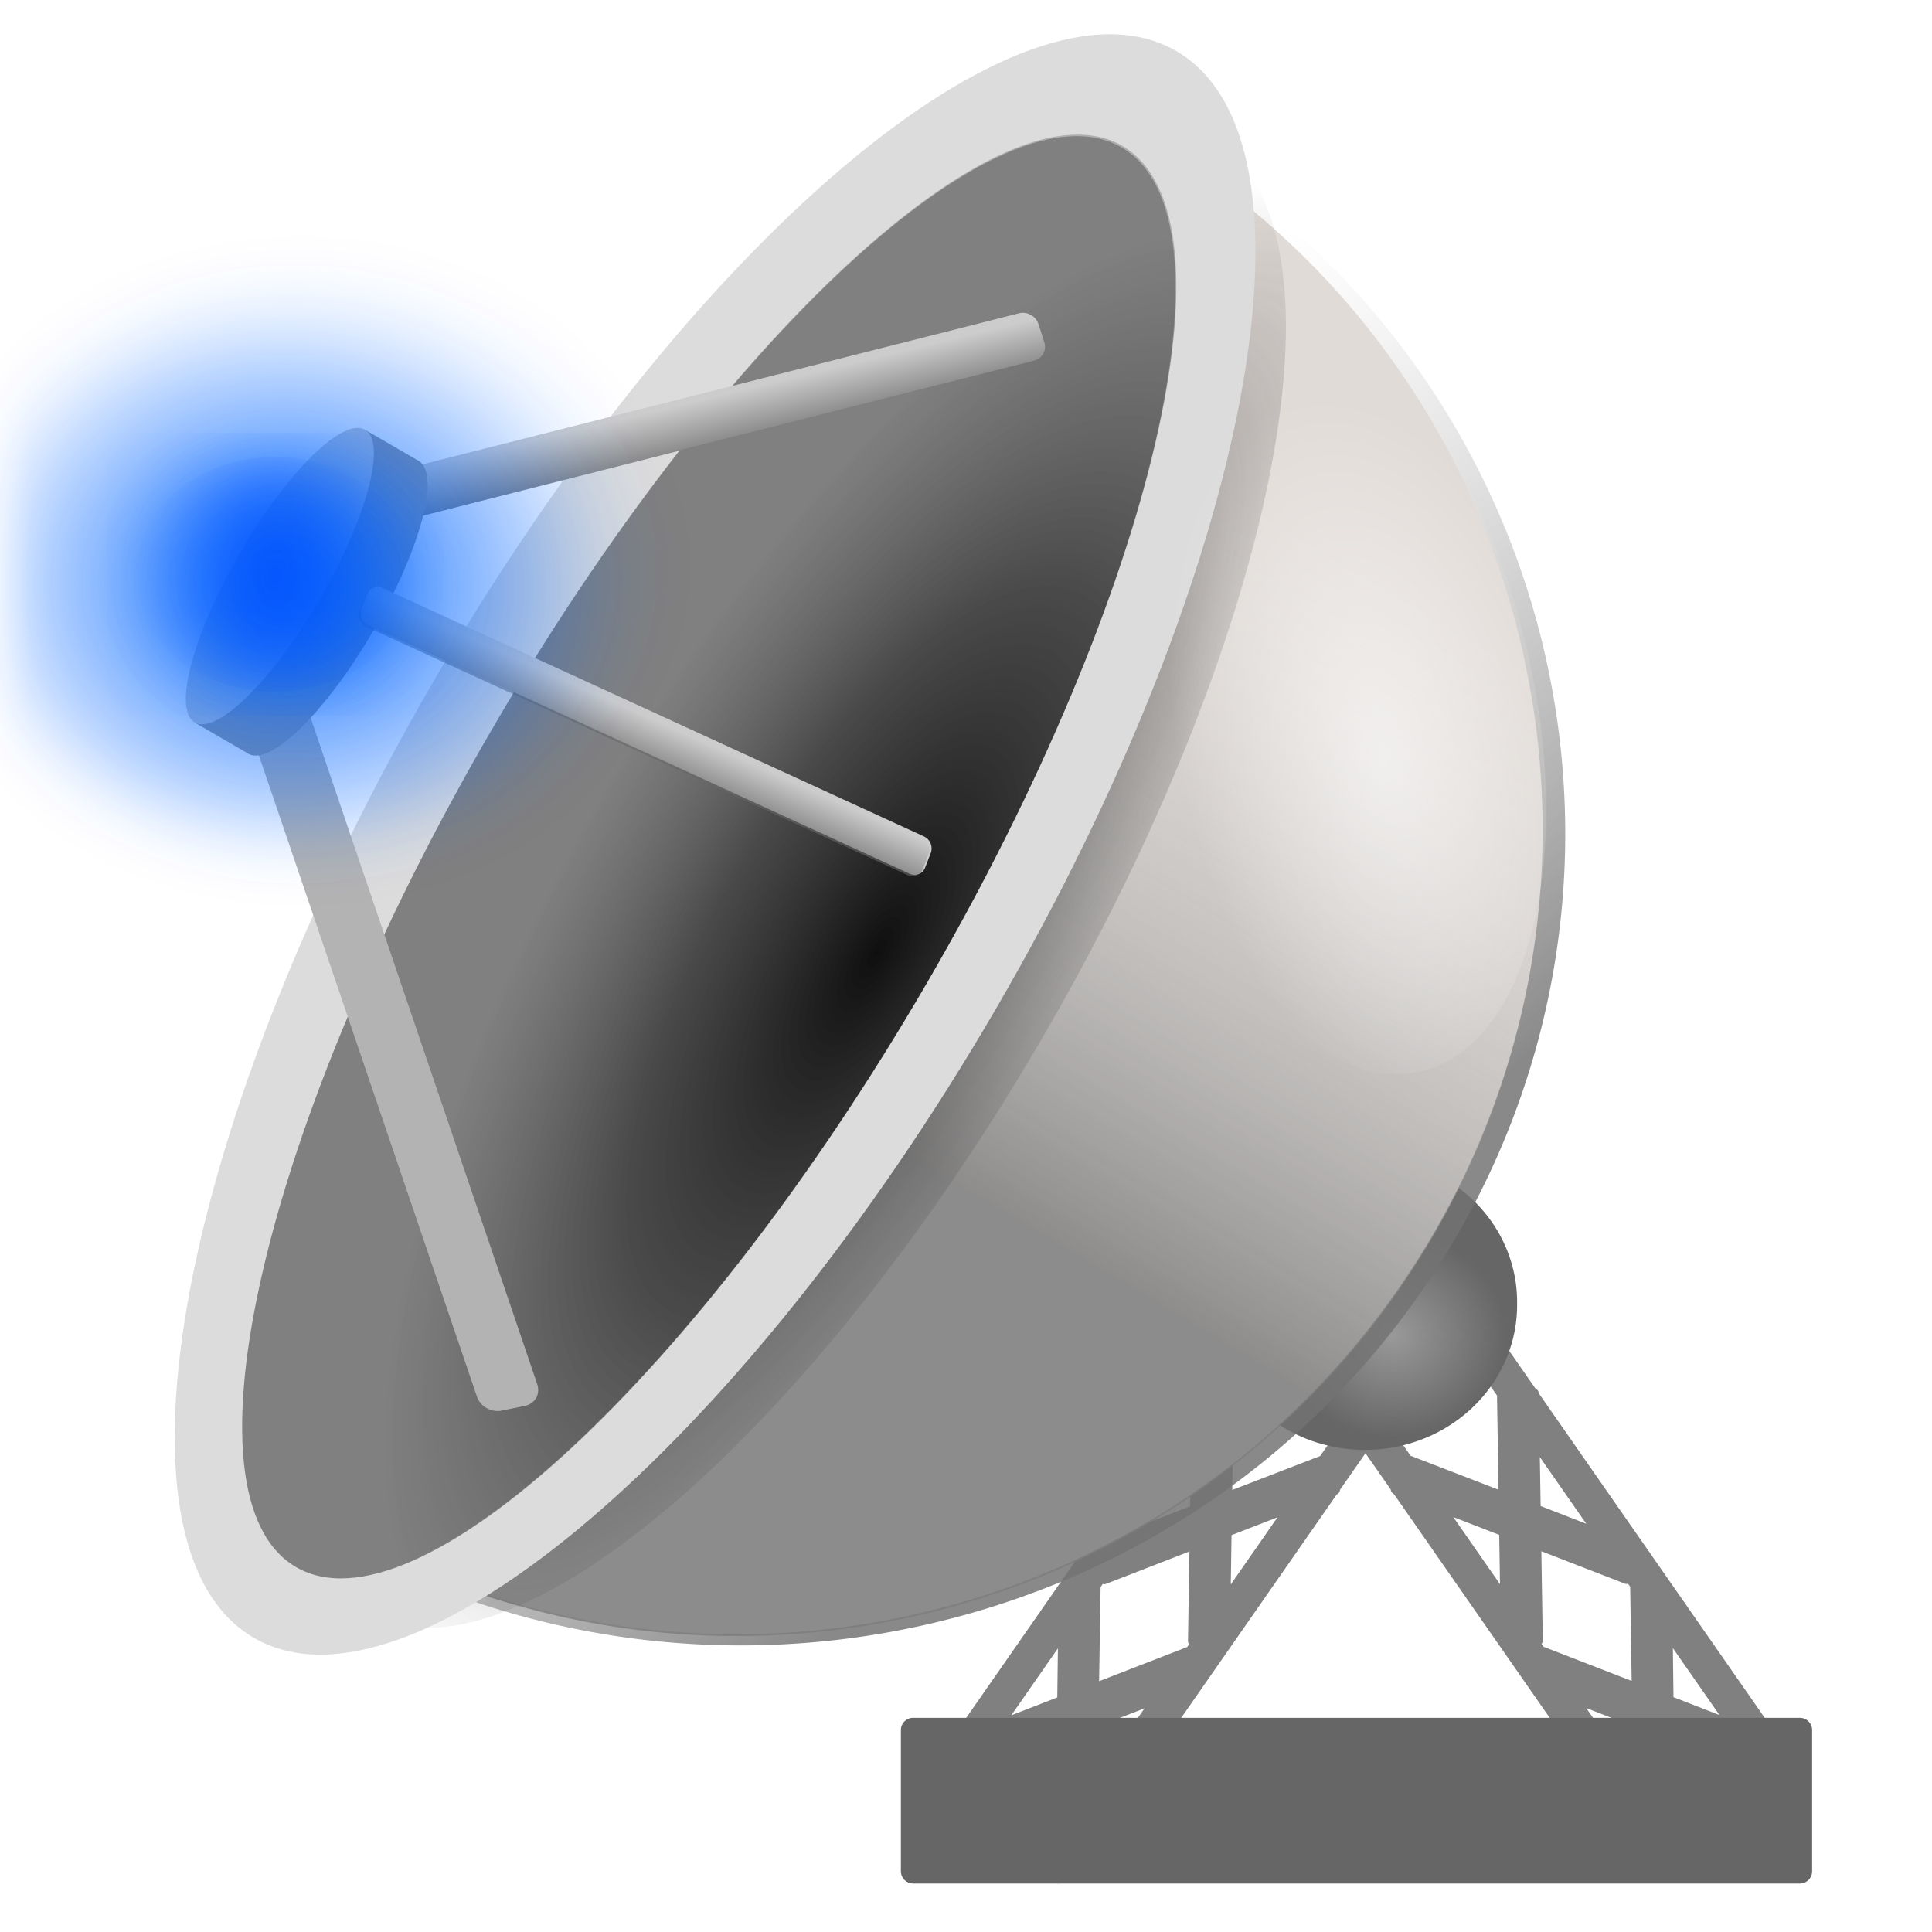
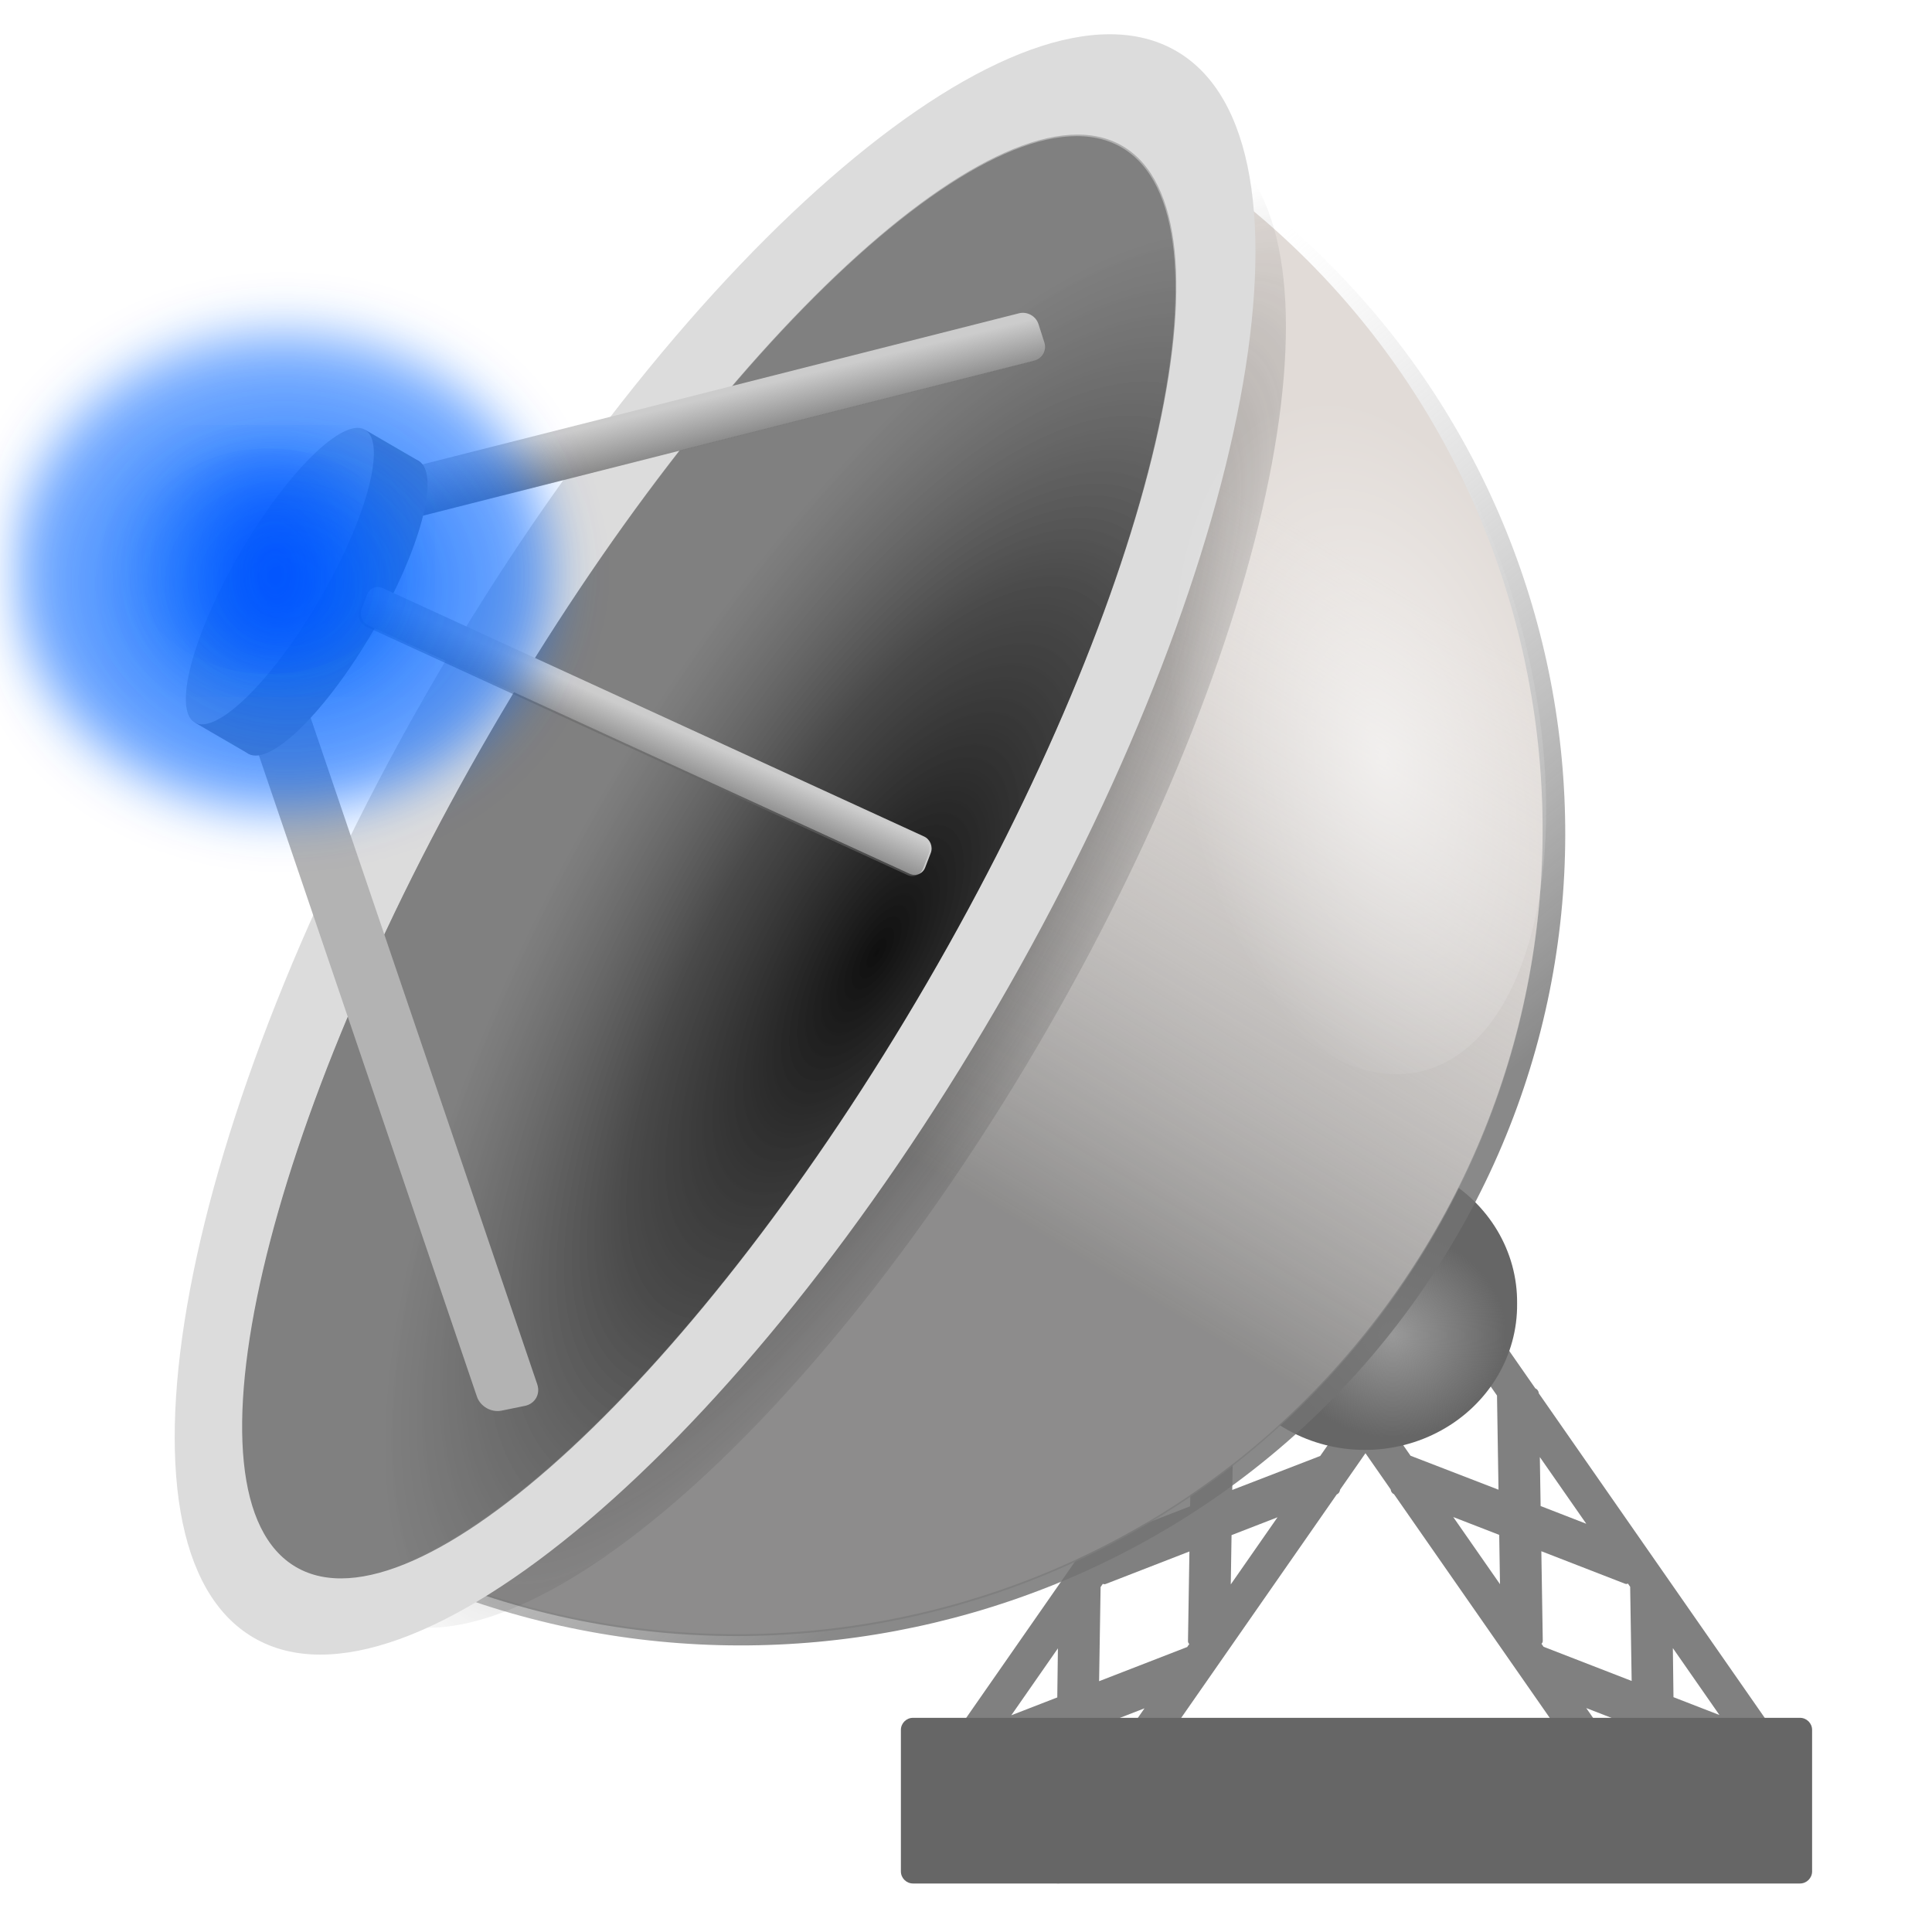
<svg xmlns="http://www.w3.org/2000/svg" xmlns:xlink="http://www.w3.org/1999/xlink" width="300" height="300" id="svg2" version="1.0">
  <defs id="defs4">
    <linearGradient id="linearGradient3760">
      <stop style="stop-color:#2b2b2b;stop-opacity:1;" offset="0" id="stop3762" />
      <stop style="stop-color:#5f5f5f;stop-opacity:0.532;" offset="1" id="stop3764" />
    </linearGradient>
    <linearGradient id="linearGradient3789">
      <stop style="stop-color:#333333;stop-opacity:1;" offset="0" id="stop3791" />
      <stop style="stop-color:#333333;stop-opacity:0;" offset="1" id="stop3793" />
    </linearGradient>
    <linearGradient id="linearGradient3751">
      <stop style="stop-color:#ffffff;stop-opacity:1;" offset="0" id="stop3753" />
      <stop style="stop-color:#ffffff;stop-opacity:0;" offset="1" id="stop3755" />
    </linearGradient>
    <linearGradient id="linearGradient4001">
      <stop style="stop-color:#666666;stop-opacity:1;" offset="0" id="stop4003" />
      <stop style="stop-color:#666666;stop-opacity:0;" offset="1" id="stop4005" />
    </linearGradient>
    <linearGradient id="linearGradient3971">
      <stop style="stop-color:#666666;stop-opacity:1;" offset="0" id="stop3973" />
      <stop style="stop-color:#666666;stop-opacity:0;" offset="1" id="stop3975" />
    </linearGradient>
    <linearGradient id="linearGradient3835">
      <stop style="stop-color:#7d7d7d;stop-opacity:0.839;" offset="0" id="stop3837" />
      <stop style="stop-color:#dcdcdc;stop-opacity:0;" offset="1" id="stop3839" />
    </linearGradient>
    <linearGradient id="linearGradient1094">
      <stop style="stop-color:#999999;stop-opacity:1;" offset="0" id="stop1096" />
      <stop style="stop-color:#999999;stop-opacity:0;" offset="1" id="stop1098" />
    </linearGradient>
    <linearGradient id="linearGradient839">
      <stop id="stop841" offset="0" style="stop-color:#000000;stop-opacity:1;" />
      <stop style="stop-color:#404040;stop-opacity:0.749;" offset="0.5" id="stop857" />
      <stop style="stop-color:#808080;stop-opacity:0.498;" offset="1" id="stop849" />
    </linearGradient>
    <radialGradient gradientUnits="userSpaceOnUse" gradientTransform="matrix(1,0,0,0.4868744,0,58.73829)" r="74.286" fy="216.786" fx="146.429" cy="216.786" cx="146.429" id="radialGradient845-1" xlink:href="#linearGradient839-7" />
    <linearGradient id="linearGradient839-7">
      <stop id="stop841-4" offset="0" style="stop-color:#0f0f0f;stop-opacity:1;" />
      <stop style="stop-color:#373737;stop-opacity:0.749;" offset="0.5" id="stop857-0" />
      <stop style="stop-color:#808080;stop-opacity:0.498;" offset="1" id="stop849-9" />
    </linearGradient>
    <radialGradient r="74.286" fy="216.786" fx="146.429" cy="216.786" cx="146.429" gradientTransform="matrix(1,0,0,0.4868744,0,58.73829)" gradientUnits="userSpaceOnUse" id="radialGradient846" xlink:href="#linearGradient839-7" />
    <filter id="filter981">
      <feGaussianBlur id="feGaussianBlur983" stdDeviation="5" result="result1" />
      <feComposite id="feComposite985" in="SourceGraphic" operator="arithmetic" result="result2" k1="0.4" k3="0.8" k2="0" in2="result1" />
    </filter>
    <radialGradient xlink:href="#linearGradient961-8" id="radialGradient967-8" cx="52.282" cy="54.772" fx="52.282" fy="54.772" r="16.183" gradientTransform="matrix(1,0,0,0.8974359,0,5.617622)" gradientUnits="userSpaceOnUse" />
    <linearGradient id="linearGradient961-8">
      <stop style="stop-color:#ff0000;stop-opacity:1;" offset="0" id="stop963-2" />
      <stop style="stop-color:#ff0000;stop-opacity:0;" offset="1" id="stop965-4" />
    </linearGradient>
    <filter color-interpolation-filters="sRGB" id="filter981-5">
      <feGaussianBlur id="feGaussianBlur983-5" stdDeviation="5" result="result1" />
      <feComposite id="feComposite985-1" in="SourceGraphic" operator="arithmetic" result="fbSourceGraphic" k1="0.4" k3="0.8" k2="0" in2="result1" />
      <feColorMatrix result="fbSourceGraphicAlpha" in="fbSourceGraphic" values="0 0 0 -1 0 0 0 0 -1 0 0 0 0 -1 0 0 0 0 1 0" id="feColorMatrix1034" />
      <feGaussianBlur id="feGaussianBlur1036" stdDeviation="5" result="result1" in="fbSourceGraphic" />
      <feComposite id="feComposite1038" in="fbSourceGraphic" operator="arithmetic" result="result2" k1="0.4" k3="0.8" k2="0" in2="result1" />
    </filter>
    <radialGradient r="16.183" fy="54.772" fx="52.282" cy="54.772" cx="52.282" gradientTransform="matrix(1,0,0,0.8974359,0,5.617622)" gradientUnits="userSpaceOnUse" id="radialGradient1007-0" xlink:href="#linearGradient961-8-9" />
    <linearGradient id="linearGradient961-8-9">
      <stop style="stop-color:#ff0000;stop-opacity:1;" offset="0" id="stop963-2-4" />
      <stop style="stop-color:#ff0000;stop-opacity:0;" offset="1" id="stop965-4-8" />
    </linearGradient>
    <filter color-interpolation-filters="sRGB" id="filter981-5-8">
      <feGaussianBlur id="feGaussianBlur983-5-2" stdDeviation="5" result="result1" />
      <feComposite id="feComposite985-1-4" in="SourceGraphic" operator="arithmetic" result="fbSourceGraphic" k1="0.4" k3="0.8" k2="0" in2="result1" />
      <feColorMatrix result="fbSourceGraphicAlpha" in="fbSourceGraphic" values="0 0 0 -1 0 0 0 0 -1 0 0 0 0 -1 0 0 0 0 1 0" id="feColorMatrix1034-5" />
      <feGaussianBlur id="feGaussianBlur1036-5" stdDeviation="5" result="result1" in="fbSourceGraphic" />
      <feComposite id="feComposite1038-1" in="fbSourceGraphic" operator="arithmetic" result="result2" k1="0.4" k3="0.8" k2="0" in2="result1" />
    </filter>
    <radialGradient r="16.183" fy="54.772" fx="52.282" cy="54.772" cx="52.282" gradientTransform="matrix(1,0,0,0.8974359,0,5.617622)" gradientUnits="userSpaceOnUse" id="radialGradient194" xlink:href="#linearGradient961-8-9" />
    <radialGradient xlink:href="#linearGradient961-1" id="radialGradient967-7" cx="52.282" cy="54.772" fx="52.282" fy="54.772" r="16.183" gradientTransform="matrix(1,0,0,0.8974359,0,5.617622)" gradientUnits="userSpaceOnUse" />
    <linearGradient id="linearGradient961-1">
      <stop style="stop-color:#ff0000;stop-opacity:1;" offset="0" id="stop963-1" />
      <stop style="stop-color:#ff0000;stop-opacity:0;" offset="1" id="stop965-5" />
    </linearGradient>
    <filter color-interpolation-filters="sRGB" id="filter981-2">
      <feGaussianBlur id="feGaussianBlur983-7" stdDeviation="5" result="result1" />
      <feComposite id="feComposite985-6" in="SourceGraphic" operator="arithmetic" result="result2" k1="0.4" k3="0.8" k2="0" in2="result1" />
    </filter>
    <radialGradient r="16.183" fy="54.772" fx="52.282" cy="54.772" cx="52.282" gradientTransform="matrix(1,0,0,0.8974359,0,5.617622)" gradientUnits="userSpaceOnUse" id="radialGradient247" xlink:href="#linearGradient961-1" />
    <radialGradient xlink:href="#linearGradient1094" id="radialGradient1100" cx="197.925" cy="204.149" fx="197.925" fy="204.149" r="8.714" gradientTransform="matrix(1,0,0,1.047619,0,-9.721405)" gradientUnits="userSpaceOnUse" />
    <radialGradient r="74.286" fy="216.786" fx="146.429" cy="216.786" cx="146.429" gradientTransform="matrix(1,0,0,0.4868744,0,58.73829)" gradientUnits="userSpaceOnUse" id="radialGradient846-7" xlink:href="#linearGradient839-7-4" />
    <linearGradient id="linearGradient839-7-4">
      <stop id="stop841-4-0" offset="0" style="stop-color:#000000;stop-opacity:1;" />
      <stop style="stop-color:#404040;stop-opacity:0.749;" offset="0.5" id="stop857-0-9" />
      <stop style="stop-color:#808080;stop-opacity:0.498;" offset="1" id="stop849-9-4" />
    </linearGradient>
    <radialGradient r="74.286" fy="216.786" fx="146.429" cy="216.786" cx="146.429" gradientTransform="matrix(1,0,0,0.4868744,0,58.73829)" gradientUnits="userSpaceOnUse" id="radialGradient3735" xlink:href="#linearGradient839-7-4" />
    <radialGradient r="74.286" fy="216.786" fx="146.429" cy="216.786" cx="146.429" gradientTransform="matrix(1,0,0,0.4868744,0,58.73829)" gradientUnits="userSpaceOnUse" id="radialGradient846-8" xlink:href="#linearGradient839-7-2" />
    <linearGradient id="linearGradient839-7-2">
      <stop id="stop841-4-4" offset="0" style="stop-color:#000000;stop-opacity:1;" />
      <stop style="stop-color:#404040;stop-opacity:0.749;" offset="0.5" id="stop857-0-5" />
      <stop style="stop-color:#808080;stop-opacity:0.498;" offset="1" id="stop849-9-5" />
    </linearGradient>
    <linearGradient xlink:href="#linearGradient3835" id="linearGradient3841" x1="-17.811" y1="217.34" x2="67.927" y2="212.009" gradientUnits="userSpaceOnUse" />
    <linearGradient xlink:href="#linearGradient3835-4" id="linearGradient3841-2" x1="-92.616" y1="207.261" x2="21.596" y2="212.27" gradientUnits="userSpaceOnUse" />
    <linearGradient id="linearGradient3835-4">
      <stop style="stop-color:#666666;stop-opacity:1;" offset="0" id="stop3837-5" />
      <stop style="stop-color:#666666;stop-opacity:0;" offset="1" id="stop3839-8" />
    </linearGradient>
    <linearGradient xlink:href="#linearGradient3835-2" id="linearGradient3841-1" x1="-92.616" y1="207.261" x2="21.596" y2="212.27" gradientUnits="userSpaceOnUse" />
    <linearGradient id="linearGradient3835-2">
      <stop style="stop-color:#666666;stop-opacity:1;" offset="0" id="stop3837-1" />
      <stop style="stop-color:#666666;stop-opacity:0;" offset="1" id="stop3839-4" />
    </linearGradient>
    <linearGradient xlink:href="#linearGradient3971" id="linearGradient3977" x1="-300.811" y1="83.488" x2="-300.881" y2="90.773" gradientUnits="userSpaceOnUse" gradientTransform="translate(121.4482,30.16116)" />
    <linearGradient xlink:href="#linearGradient4001" id="linearGradient4007" x1="-166.877" y1="247.665" x2="-166.81" y2="254.088" gradientUnits="userSpaceOnUse" gradientTransform="translate(81.21639,-87.25902)" />
    <radialGradient xlink:href="#linearGradient961-1" id="radialGradient4086" gradientUnits="userSpaceOnUse" gradientTransform="matrix(1,0,0,0.8974359,0,5.617622)" cx="52.282" cy="54.772" fx="52.282" fy="54.772" r="16.183" />
    <radialGradient xlink:href="#linearGradient961-8-9" id="radialGradient4088" gradientUnits="userSpaceOnUse" gradientTransform="matrix(1,0,0,0.8974359,0,5.617622)" cx="52.282" cy="54.772" fx="52.282" fy="54.772" r="16.183" />
    <radialGradient r="21.784" fy="45.643" fx="57.884" cy="45.643" cx="57.884" gradientTransform="matrix(1,0,0,0.8380952,0,7.389846)" gradientUnits="userSpaceOnUse" id="radialGradient1656" xlink:href="#linearGradient1622-8" />
    <linearGradient id="linearGradient1622-8">
      <stop style="stop-color:#00ff00;stop-opacity:1;" offset="0" id="stop1624-2" />
      <stop style="stop-color:#00ff00;stop-opacity:0;" offset="1" id="stop1626-4" />
    </linearGradient>
    <filter color-interpolation-filters="sRGB" id="filter1630-5">
      <feGaussianBlur id="feGaussianBlur1632-5" stdDeviation="5" result="result1" />
      <feComposite k4="0" id="feComposite1634-1" in="SourceGraphic" operator="arithmetic" result="result2" k1="0.4" k3="0.8" k2="0" in2="result1" />
    </filter>
    <radialGradient xlink:href="#linearGradient1622" id="radialGradient1628" cx="57.884" cy="45.643" fx="57.884" fy="45.643" r="21.784" gradientTransform="matrix(1,0,0,0.8380952,0,7.389846)" gradientUnits="userSpaceOnUse" />
    <linearGradient id="linearGradient1622">
      <stop style="stop-color:#00ff00;stop-opacity:1;" offset="0" id="stop1624" />
      <stop style="stop-color:#00ff00;stop-opacity:0;" offset="1" id="stop1626" />
    </linearGradient>
    <filter color-interpolation-filters="sRGB" id="filter1630">
      <feGaussianBlur id="feGaussianBlur1632" stdDeviation="5" result="result1" />
      <feComposite k4="0" id="feComposite1634" in="SourceGraphic" operator="arithmetic" result="result2" k1="0.4" k3="0.8" k2="0" in2="result1" />
    </filter>
    <radialGradient r="21.784" fy="45.643" fx="57.884" cy="45.643" cx="57.884" gradientTransform="matrix(1,0,0,0.8380952,0,7.389846)" gradientUnits="userSpaceOnUse" id="radialGradient3239" xlink:href="#linearGradient1622-8" />
    <linearGradient xlink:href="#linearGradient3835" id="linearGradient2974" gradientUnits="userSpaceOnUse" x1="-17.811" y1="217.34" x2="67.927" y2="212.009" />
    <radialGradient xlink:href="#linearGradient839-7" id="radialGradient2976" gradientUnits="userSpaceOnUse" gradientTransform="matrix(1,0,0,0.4868744,0,58.73829)" cx="146.429" cy="216.786" fx="146.429" fy="216.786" r="74.286" />
    <linearGradient xlink:href="#linearGradient3971" id="linearGradient2978" gradientUnits="userSpaceOnUse" gradientTransform="translate(121.4482,30.16116)" x1="-300.811" y1="83.488" x2="-300.881" y2="90.773" />
    <linearGradient xlink:href="#linearGradient4001" id="linearGradient2980" gradientUnits="userSpaceOnUse" gradientTransform="translate(81.21639,-87.25902)" x1="-166.877" y1="247.665" x2="-166.81" y2="254.088" />
    <linearGradient xlink:href="#linearGradient4001" id="linearGradient2983" gradientUnits="userSpaceOnUse" gradientTransform="matrix(1.5,0,0,1.5,95.95145,-382.0425)" x1="-166.877" y1="247.665" x2="-166.81" y2="254.088" />
    <linearGradient xlink:href="#linearGradient3971" id="linearGradient2989" gradientUnits="userSpaceOnUse" gradientTransform="matrix(1.5,0,0,1.5,320.9545,-176.5797)" x1="-300.811" y1="83.488" x2="-300.881" y2="90.773" />
    <radialGradient xlink:href="#linearGradient3751" id="radialGradient3757" cx="214.199" cy="113.177" fx="214.199" fy="113.177" r="31.328" gradientTransform="matrix(0.9999832,0.00579562,-0.0105203,1.815185,-6.762148,-80.74076)" gradientUnits="userSpaceOnUse" />
    <radialGradient xlink:href="#linearGradient3789" id="radialGradient3795" cx="140.06" cy="122.558" fx="140.06" fy="122.558" r="74.286" gradientTransform="matrix(-1.044538,-0.03616902,0.00691375,-0.300544,291.966,195.0014)" gradientUnits="userSpaceOnUse" />
    <linearGradient xlink:href="#linearGradient3835-7" id="linearGradient2974-1" gradientUnits="userSpaceOnUse" x1="-17.811" y1="217.34" x2="67.927" y2="212.009" />
    <linearGradient id="linearGradient3835-7">
      <stop style="stop-color:#737373;stop-opacity:0.839;" offset="0" id="stop3837-4" />
      <stop style="stop-color:#c1c1c1;stop-opacity:0;" offset="1" id="stop3839-0" />
    </linearGradient>
    <linearGradient gradientTransform="matrix(0.9866305,-0.00616167,-0.00671822,0.9815237,1.053025,2.53713)" y2="161.125" x2="42.69" y1="245.79" x1="18.806" gradientUnits="userSpaceOnUse" id="linearGradient3009" xlink:href="#linearGradient3835-7" />
    <radialGradient r="21.784" fy="45.643" fx="57.884" cy="45.643" cx="57.884" gradientTransform="matrix(1,0,0,0.8380952,0,7.389846)" gradientUnits="userSpaceOnUse" id="radialGradient3239-1" xlink:href="#linearGradient1622-7" />
    <linearGradient id="linearGradient1622-7">
      <stop style="stop-color:#0064ff;stop-opacity:1;" offset="0" id="stop1624-4" />
-       <stop style="stop-color:#0064ff;stop-opacity:0.059;" offset="1" id="stop1626-0" />
+       <stop style="stop-color:#0064ff;stop-opacity:0.395;" offset="1" id="stop1626-0" />
    </linearGradient>
    <filter color-interpolation-filters="sRGB" id="filter1630-5-9">
      <feGaussianBlur id="feGaussianBlur1632-5-4" stdDeviation="5" result="result1" />
      <feComposite k4="0" id="feComposite1634-1-8" in="SourceGraphic" operator="arithmetic" result="result2" k1="0.4" k3="0.8" k2="0" in2="result1" />
    </filter>
    <linearGradient id="linearGradient3008">
      <stop style="stop-color:#0064ff;stop-opacity:1;" offset="0" id="stop3010" />
      <stop style="stop-color:#0064ff;stop-opacity:0;" offset="1" id="stop3012" />
    </linearGradient>
    <filter color-interpolation-filters="sRGB" id="filter1630-2">
      <feGaussianBlur id="feGaussianBlur1632-4" stdDeviation="5" result="result1" />
      <feComposite k4="0" id="feComposite1634-5" in="SourceGraphic" operator="arithmetic" result="result2" k1="0.4" k3="0.8" k2="0" in2="result1" />
    </filter>
-     <radialGradient xlink:href="#linearGradient1622-7" id="radialGradient3823" cx="57.884" cy="45.643" fx="57.884" fy="45.643" r="26.141" gradientTransform="matrix(0.9366216,-0.02819319,0.04478603,1.487861,1.624405,-20.63558)" gradientUnits="userSpaceOnUse" />
-     <radialGradient xlink:href="#linearGradient1622-7" id="radialGradient3825" cx="56.366" cy="47.834" fx="56.366" fy="47.834" r="32.203" gradientTransform="matrix(0.6620919,0.01955536,-0.01662518,0.5725877,20.31824,18.37651)" gradientUnits="userSpaceOnUse" />
+     <radialGradient xlink:href="#linearGradient3008" id="radialGradient3823" cx="57.884" cy="45.643" fx="57.884" fy="45.643" r="26.141" gradientTransform="matrix(0.9502341,-0.02937881,0.04543694,1.550431,1.859175,-21.26089)" gradientUnits="userSpaceOnUse" />
+     <radialGradient xlink:href="#linearGradient1622-7" id="radialGradient3825" cx="56.366" cy="47.834" fx="56.366" fy="47.834" r="32.203" gradientTransform="matrix(0.8232455,0.0226486,-0.02067176,0.663159,12.68495,13.65814)" gradientUnits="userSpaceOnUse" />
    <filter id="filter3798" x="-0.11" width="1.221" y="-0.132" height="1.263">
      <feGaussianBlur stdDeviation="2.003" id="feGaussianBlur3800" />
    </filter>
  </defs>
  <g id="layer2" style="display:inline">
    <path style="fill:#808080;fill-opacity:1;fill-rule:evenodd;stroke:none;display:inline" d="m 211.544,180.124 c 0.814,-0.567 2.08,-0.13 2.857,0.987 l 24.003,34.474 c 0.299,0.116 0.53,0.432 0.535,0.768 l 41.214,59.193 c 0.777,1.116 0.748,2.455 -0.066,3.022 l -1.583,1.103 c -0.814,0.567 -2.104,0.147 -2.882,-0.97 l -2,-2.873 l -13.63,-5.29 l 0.207,14.636 l 2,2.873 c 0.777,1.116 0.748,2.455 -0.066,3.022 l -1.583,1.103 c -0.814,0.567 -2.104,0.147 -2.882,-0.97 l -41.214,-59.193 c -0.299,-0.116 -0.488,-0.428 -0.512,-0.735 L 191.915,196.767 c -0.777,-1.116 -0.724,-2.472 0.09,-3.039 l 1.583,-1.103 c 0.814,-0.567 2.08,-0.13 2.857,0.987 l 0.628,0.902 l 13.678,5.307 L 210.521,185.201 l -0.651,-0.935 c -0.777,-1.116 -0.724,-2.472 0.09,-3.039 l 1.583,-1.103 z m -7.817,23.943 l 7.257,10.422 l -0.12,-7.654 l -7.136,-2.769 z m 13.446,-9.313 l 0.121,7.603 l 7.112,2.786 l -7.233,-10.389 z m 0.232,14.619 l 0.192,14.25 c 0.001,0.106 -0.016,0.205 -0.054,0.286 l 1.489,2.138 l 13.655,5.273 l -0.232,-14.619 l -1.489,-2.138 c -0.08,0.003 -0.2,-0.015 -0.287,-0.048 l -13.274,-5.142 z m 8.255,26.194 l 7.257,10.422 l -0.12,-7.654 l -7.136,-2.769 z m 13.446,-9.313 l 0.121,7.603 l 7.089,2.752 l -7.21,-10.356 z m 0.232,14.619 l 0.223,13.931 c 0.003,0.187 -0.09,0.34 -0.202,0.438 l 0.326,0.468 l 13.678,5.307 l -0.232,-14.619 l -0.349,-0.501 c -0.13,0.071 -0.282,0.088 -0.456,0.02 l -12.988,-5.043 z m 6.976,24.357 l 7.257,10.422 l -0.12,-7.654 l -7.136,-2.769 z m 13.446,-9.313 l 0.097,7.62 l 7.136,2.769 l -7.233,-10.389 z" id="rect141-4-4-8-2-4" />
    <path style="fill:#808080;fill-opacity:1;fill-rule:evenodd;stroke:none;display:inline" d="m 212.487,180.162 c -0.814,-0.567 -2.08,-0.13 -2.857,0.987 l -24.003,34.474 c -0.299,0.116 -0.53,0.432 -0.535,0.768 l -41.214,59.193 c -0.777,1.116 -0.748,2.455 0.066,3.022 l 1.583,1.103 c 0.814,0.567 2.104,0.147 2.882,-0.97 l 2,-2.873 l 13.63,-5.29 l -0.207,14.636 l -2,2.873 c -0.777,1.116 -0.748,2.455 0.066,3.022 l 1.583,1.103 c 0.814,0.567 2.104,0.147 2.882,-0.97 l 41.214,-59.193 c 0.299,-0.116 0.488,-0.428 0.512,-0.735 l 24.026,-34.507 c 0.777,-1.116 0.724,-2.472 -0.09,-3.039 l -1.583,-1.103 c -0.814,-0.567 -2.08,-0.13 -2.857,0.987 l -0.628,0.902 l -13.678,5.307 l 0.232,-14.619 l 0.651,-0.935 c 0.777,-1.116 0.724,-2.472 -0.09,-3.039 l -1.583,-1.103 z m 7.817,23.943 l -7.257,10.422 l 0.12,-7.654 l 7.136,-2.769 z m -13.446,-9.313 l -0.121,7.603 l -7.112,2.786 l 7.233,-10.389 z m -0.232,14.619 l -0.192,14.25 c -0.001,0.106 0.016,0.205 0.054,0.286 l -1.489,2.138 l -13.655,5.273 l 0.232,-14.619 l 1.489,-2.138 c 0.08,0.003 0.2,-0.015 0.287,-0.048 l 13.274,-5.142 z m -8.255,26.194 l -7.257,10.422 l 0.12,-7.654 l 7.136,-2.769 z m -13.446,-9.313 l -0.121,7.603 l -7.089,2.752 l 7.21,-10.356 z m -0.232,14.619 l -0.223,13.931 c -0.003,0.187 0.09,0.34 0.202,0.438 l -0.326,0.468 l -13.678,5.307 l 0.232,-14.619 l 0.349,-0.501 c 0.13,0.071 0.282,0.088 0.456,0.02 l 12.988,-5.043 z m -6.976,24.357 l -7.257,10.422 l 0.12,-7.654 l 7.136,-2.769 z m -13.446,-9.313 l -0.097,7.62 l -7.136,2.769 l 7.233,-10.389 z" id="rect141-4-4-8-2-4-9" />
    <path style="fill:#666666;fill-opacity:1;fill-rule:evenodd;stroke:none" id="path282" d="m 206.639,204.149 a 8.714,9.129 0 1 1 -17.427,0 a 8.714,9.129 0 1 1 17.427,0 z" transform="matrix(2.713449,0,0,2.463764,-325.1293,-300.5642)" />
    <rect style="fill:#666666;fill-opacity:1;fill-rule:evenodd;stroke:none" id="rect274" width="141.494" height="25.726" x="139.889" y="266.742" ry="1.885" />
    <path style="fill:url(#radialGradient1100);fill-opacity:1;fill-rule:evenodd;stroke:none;display:inline" id="path282-1" d="m 206.639,204.149 a 8.714,9.129 0 1 1 -17.427,0 a 8.714,9.129 0 1 1 17.427,0 z" transform="matrix(2.018541,0,0,1.737269,-183.2643,-147.349)" />
  </g>
  <g transform="translate(-22.22335,53.73953)" id="layer1" style="display:inline">
    <path transform="matrix(0.7714143,-1.120225,1.186296,0.7942473,-56.41857,-52.41469)" d="m 94.191,162.656 c 0,49.27 -41.706,89.212 -93.154,89.212 c -51.447,0 -93.154,-39.941 -93.154,-89.212" id="path2965-1-9" style="fill:url(#linearGradient3009);fill-opacity:1;fill-rule:evenodd;stroke:none;display:inline" />
    <path transform="matrix(0.7537914,-1.110142,1.159195,0.7870984,-52.5844,-51.87642)" d="m 94.191,162.656 c 0,49.27 -41.706,89.212 -93.154,89.212 c -51.447,0 -93.154,-39.941 -93.154,-89.212" id="path2965" style="fill:#e1dbd7;fill-opacity:1;fill-rule:evenodd;stroke:none" />
    <path transform="matrix(0.7537914,-1.110142,1.159195,0.7870984,-52.59646,-51.57921)" d="m 94.191,162.656 c 0,49.27 -41.706,89.212 -93.154,89.212 c -51.447,0 -93.154,-39.941 -93.154,-89.212" id="path2965-1" style="fill:url(#linearGradient2974);fill-opacity:1;fill-rule:evenodd;stroke:none;display:inline" />
    <path transform="matrix(0.8855881,-1.537967,1.421284,0.8345733,-187.3709,188.6357)" d="m 220.714,142.5 c 0,15.588 -33.259,28.225 -74.286,28.225 c -41.027,0 -74.286,-12.637 -74.286,-28.225 c 0,-15.588 33.259,-28.225 74.286,-28.225 c 41.027,0 74.286,12.637 74.286,28.225 z" id="path25-1-1-1" style="opacity:0.75;fill:url(#radialGradient3795);fill-opacity:1;fill-rule:evenodd;stroke:none;display:inline" />
    <path transform="matrix(0.9642654,-1.658297,1.547553,0.89987,-228.4598,191.9737)" d="m 220.714,142.5 c 0,15.588 -33.259,28.225 -74.286,28.225 c -41.027,0 -74.286,-12.637 -74.286,-28.225 c 0,-15.588 33.259,-28.225 74.286,-28.225 c 41.027,0 74.286,12.637 74.286,28.225 z" id="path25-1-1" style="fill:#dcdcdc;fill-opacity:1;fill-rule:evenodd;stroke:none" />
    <path transform="matrix(0.8627637,-1.483739,1.190425,0.6922077,-163.6796,197.9977)" d="m 220.714,142.5 c 0,15.675 -33.259,28.383 -74.286,28.383 c -41.027,0 -74.286,-12.707 -74.286,-28.383 c 0,-15.675 33.259,-28.383 74.286,-28.383 c 41.027,0 74.286,12.707 74.286,28.383 z" id="path25-1-7-4-1" style="fill:#808080;fill-opacity:1;fill-rule:evenodd;stroke:none;display:inline" />
    <path transform="matrix(0.8627637,-1.483739,1.190425,0.6922077,-163.5515,197.7609)" d="m 220.714,142.5 c 0,15.675 -33.259,28.383 -74.286,28.383 c -41.027,0 -74.286,-12.707 -74.286,-28.383 c 0,-15.675 33.259,-28.383 74.286,-28.383 c 41.027,0 74.286,12.707 74.286,28.383 z" id="path25-1-7-4" style="fill:url(#radialGradient2976);fill-opacity:1;fill-rule:evenodd;stroke:none" />
    <rect style="fill:#cccccc;fill-opacity:1;fill-rule:evenodd;stroke:none" id="rect71-4" width="119.774" height="7.723" x="-176.054" y="-47.17" transform="matrix(-0.9693926,0.2455158,-0.3063542,-0.9519176,0,0)" ry="2.366" />
    <rect style="fill:#b3b3b3;fill-opacity:1;fill-rule:evenodd;stroke:none" id="rect71" width="115.035" height="9.563" x="-183.436" y="38.956" transform="matrix(-0.3219015,-0.9467732,0.9798485,-0.1997423,0,0)" ry="2.93" />
    <rect style="fill:#999999;fill-opacity:1;fill-rule:evenodd;stroke:none" id="rect47" width="52.593" height="11.826" x="-24.16" y="73.798" ry="1.288" transform="matrix(0.5026747,-0.8644757,0.8644757,0.5026747,0,0)" />
    <rect style="fill:url(#linearGradient2989);fill-opacity:1;fill-rule:evenodd;stroke:none;display:inline" id="rect71-4-2" width="119.774" height="7.723" x="-176.099" y="-47.209" transform="matrix(-0.9693926,0.2455158,-0.3063542,-0.9519176,0,0)" ry="2.366" />
    <path transform="matrix(0.7323449,-1.259452,1.296714,0.754012,-91.71759,173.9141)" style="fill:#999999;fill-opacity:1;fill-rule:evenodd;stroke:none" id="path45-7" d="m 154.357,50.83 c 0,2.635 -8.081,4.772 -18.05,4.772 c -9.969,0 -18.05,-2.136 -18.05,-4.772 c 0,-2.635 8.081,-4.772 18.05,-4.772 c 9.969,0 18.05,2.136 18.05,4.772 z" />
    <path style="fill:#cccccc;fill-opacity:1;fill-rule:evenodd;stroke:none" id="path45" d="m 154.357,50.83 c 0,2.635 -8.081,4.772 -18.05,4.772 c -9.969,0 -18.05,-2.136 -18.05,-4.772 c 0,-2.635 8.081,-4.772 18.05,-4.772 c 9.969,0 18.05,2.136 18.05,4.772 z" transform="matrix(0.7323449,-1.259452,1.296714,0.754012,-100.0575,169.0646)" />
    <rect style="fill:#cccccc;fill-opacity:1;fill-rule:evenodd;stroke:none;display:inline" id="rect71-4-8" width="96.28" height="6.208" x="-184.26" y="-6.308" transform="matrix(-0.9088798,-0.4170581,0.3587208,-0.9334449,0,0)" ry="1.902" />
    <rect style="fill:url(#linearGradient2983);fill-opacity:1;fill-rule:evenodd;stroke:none;display:inline" id="rect71-4-8-2" width="96.28" height="6.208" x="-184.007" y="-6.627" transform="matrix(-0.9088798,-0.4170581,0.3587208,-0.9334449,0,0)" ry="1.902" />
    <path style="opacity:0.6;fill:url(#radialGradient3757);fill-opacity:1;fill-rule:evenodd;stroke:none" id="path2977" d="m 231.95,113.9 c 0,33.572 -14.026,60.788 -31.328,60.788 c -17.302,0 -31.328,-27.216 -31.328,-60.788 c 0,-33.572 14.026,-60.788 31.328,-60.788 c 17.302,0 31.328,27.216 31.328,60.788 z" transform="matrix(0.9718285,-0.2356892,0.2356892,0.9718285,6.839217,-9.885264)" />
  </g>
  <g id="layer3" style="display:inline">
-     <path style="fill:url(#radialGradient3825);fill-opacity:1;fill-rule:evenodd;stroke:none;display:inline;filter:url(#filter3798)" id="path398-7-5" d="m 79.668,45.643 a 21.784,18.257 0 1 1 -43.568,0 a 21.784,18.257 0 1 1 43.568,0 z" transform="matrix(2.39143,0,0,2.37108,-91.53712,-20.25674)" />
-     <path style="opacity:0.8;fill:url(#radialGradient3823);fill-opacity:1;fill-rule:evenodd;stroke:none;display:inline;filter:url(#filter1630-2)" id="path398-1" d="m 79.668,45.643 a 21.784,18.257 0 1 1 -43.568,0 a 21.784,18.257 0 1 1 43.568,0 z" transform="translate(-15.14523,43.56846)" />
+     <path style="opacity:1;fill:url(#radialGradient3825);fill-opacity:1;fill-rule:evenodd;stroke:none;display:inline;filter:url(#filter3798)" id="path398-7-5" d="m 79.668,45.643 a 21.784,18.257 0 1 1 -43.568,0 a 21.784,18.257 0 1 1 43.568,0 z" transform="matrix(1.923298,0,0,2.047248,-67.34441,-4.646177)" />
+     <path style="opacity:0.8;fill:url(#radialGradient3823);fill-opacity:1;fill-rule:evenodd;stroke:none;display:inline;filter:url(#filter1630-2)" id="path398-1" d="m 79.668,45.643 a 21.784,18.257 0 1 1 -43.568,0 a 21.784,18.257 0 1 1 43.568,0 z" transform="matrix(0.9856746,0,0,0.9596437,-15.35337,43.33576)" />
  </g>
</svg>
